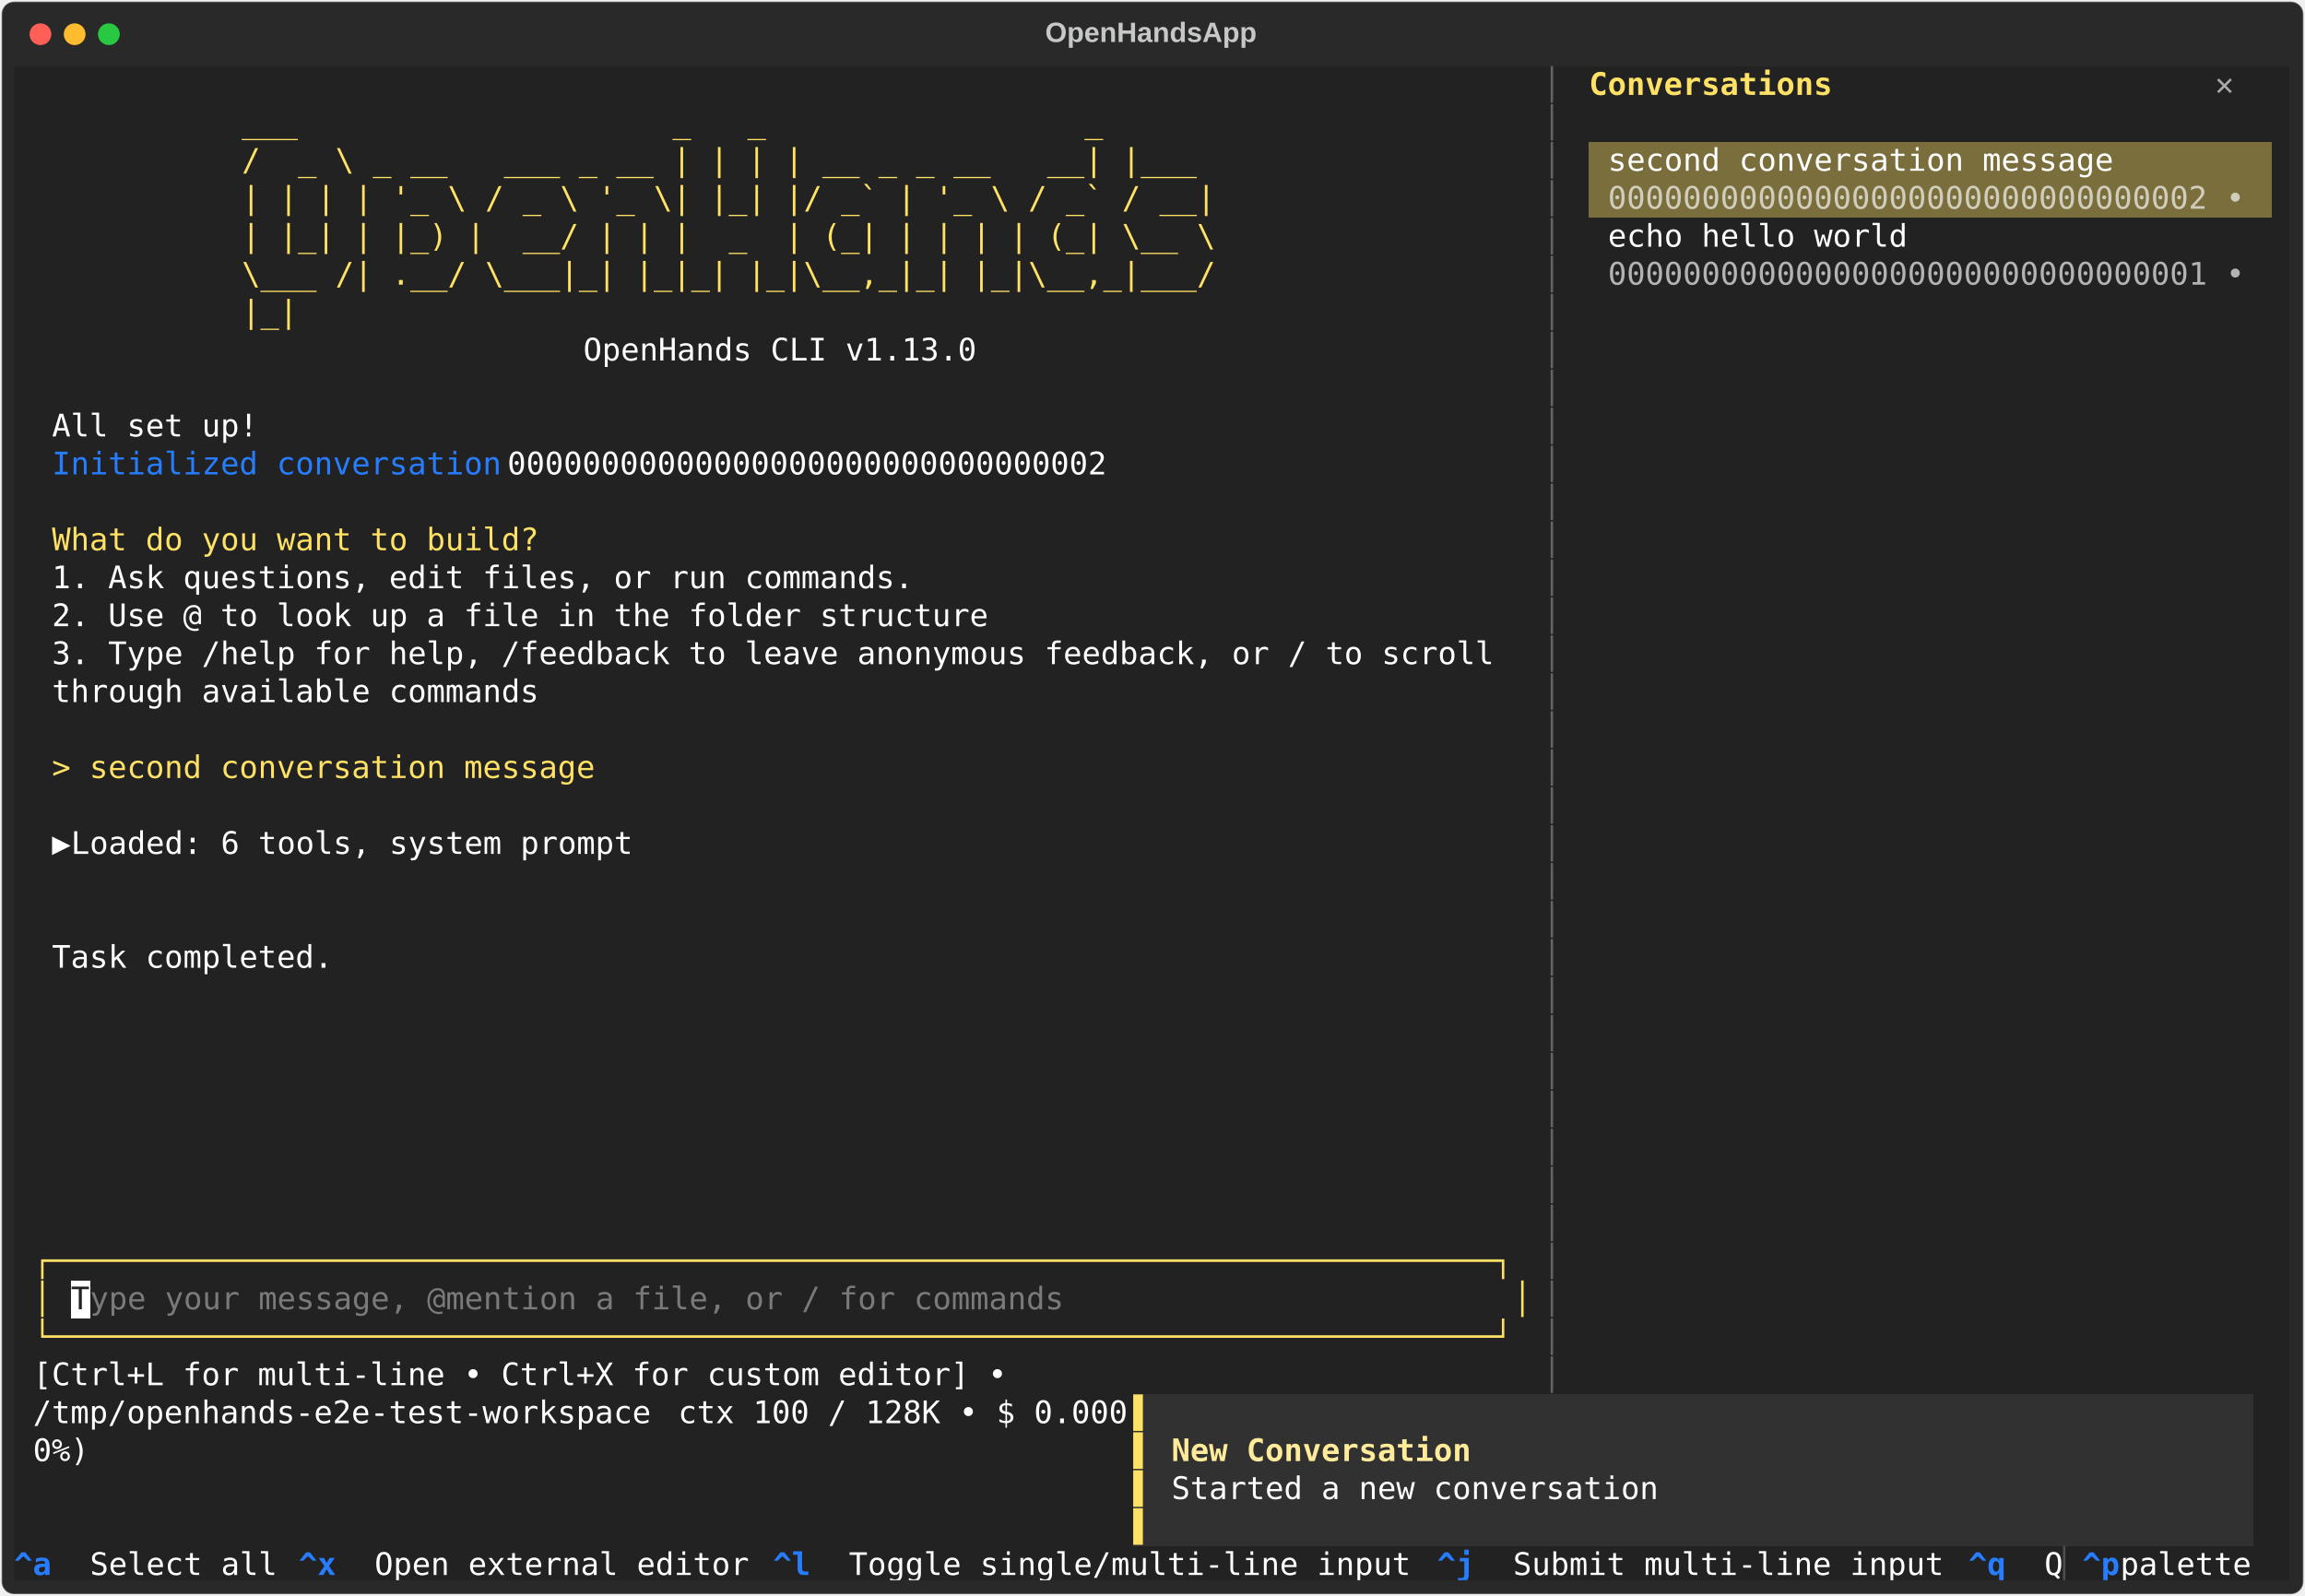
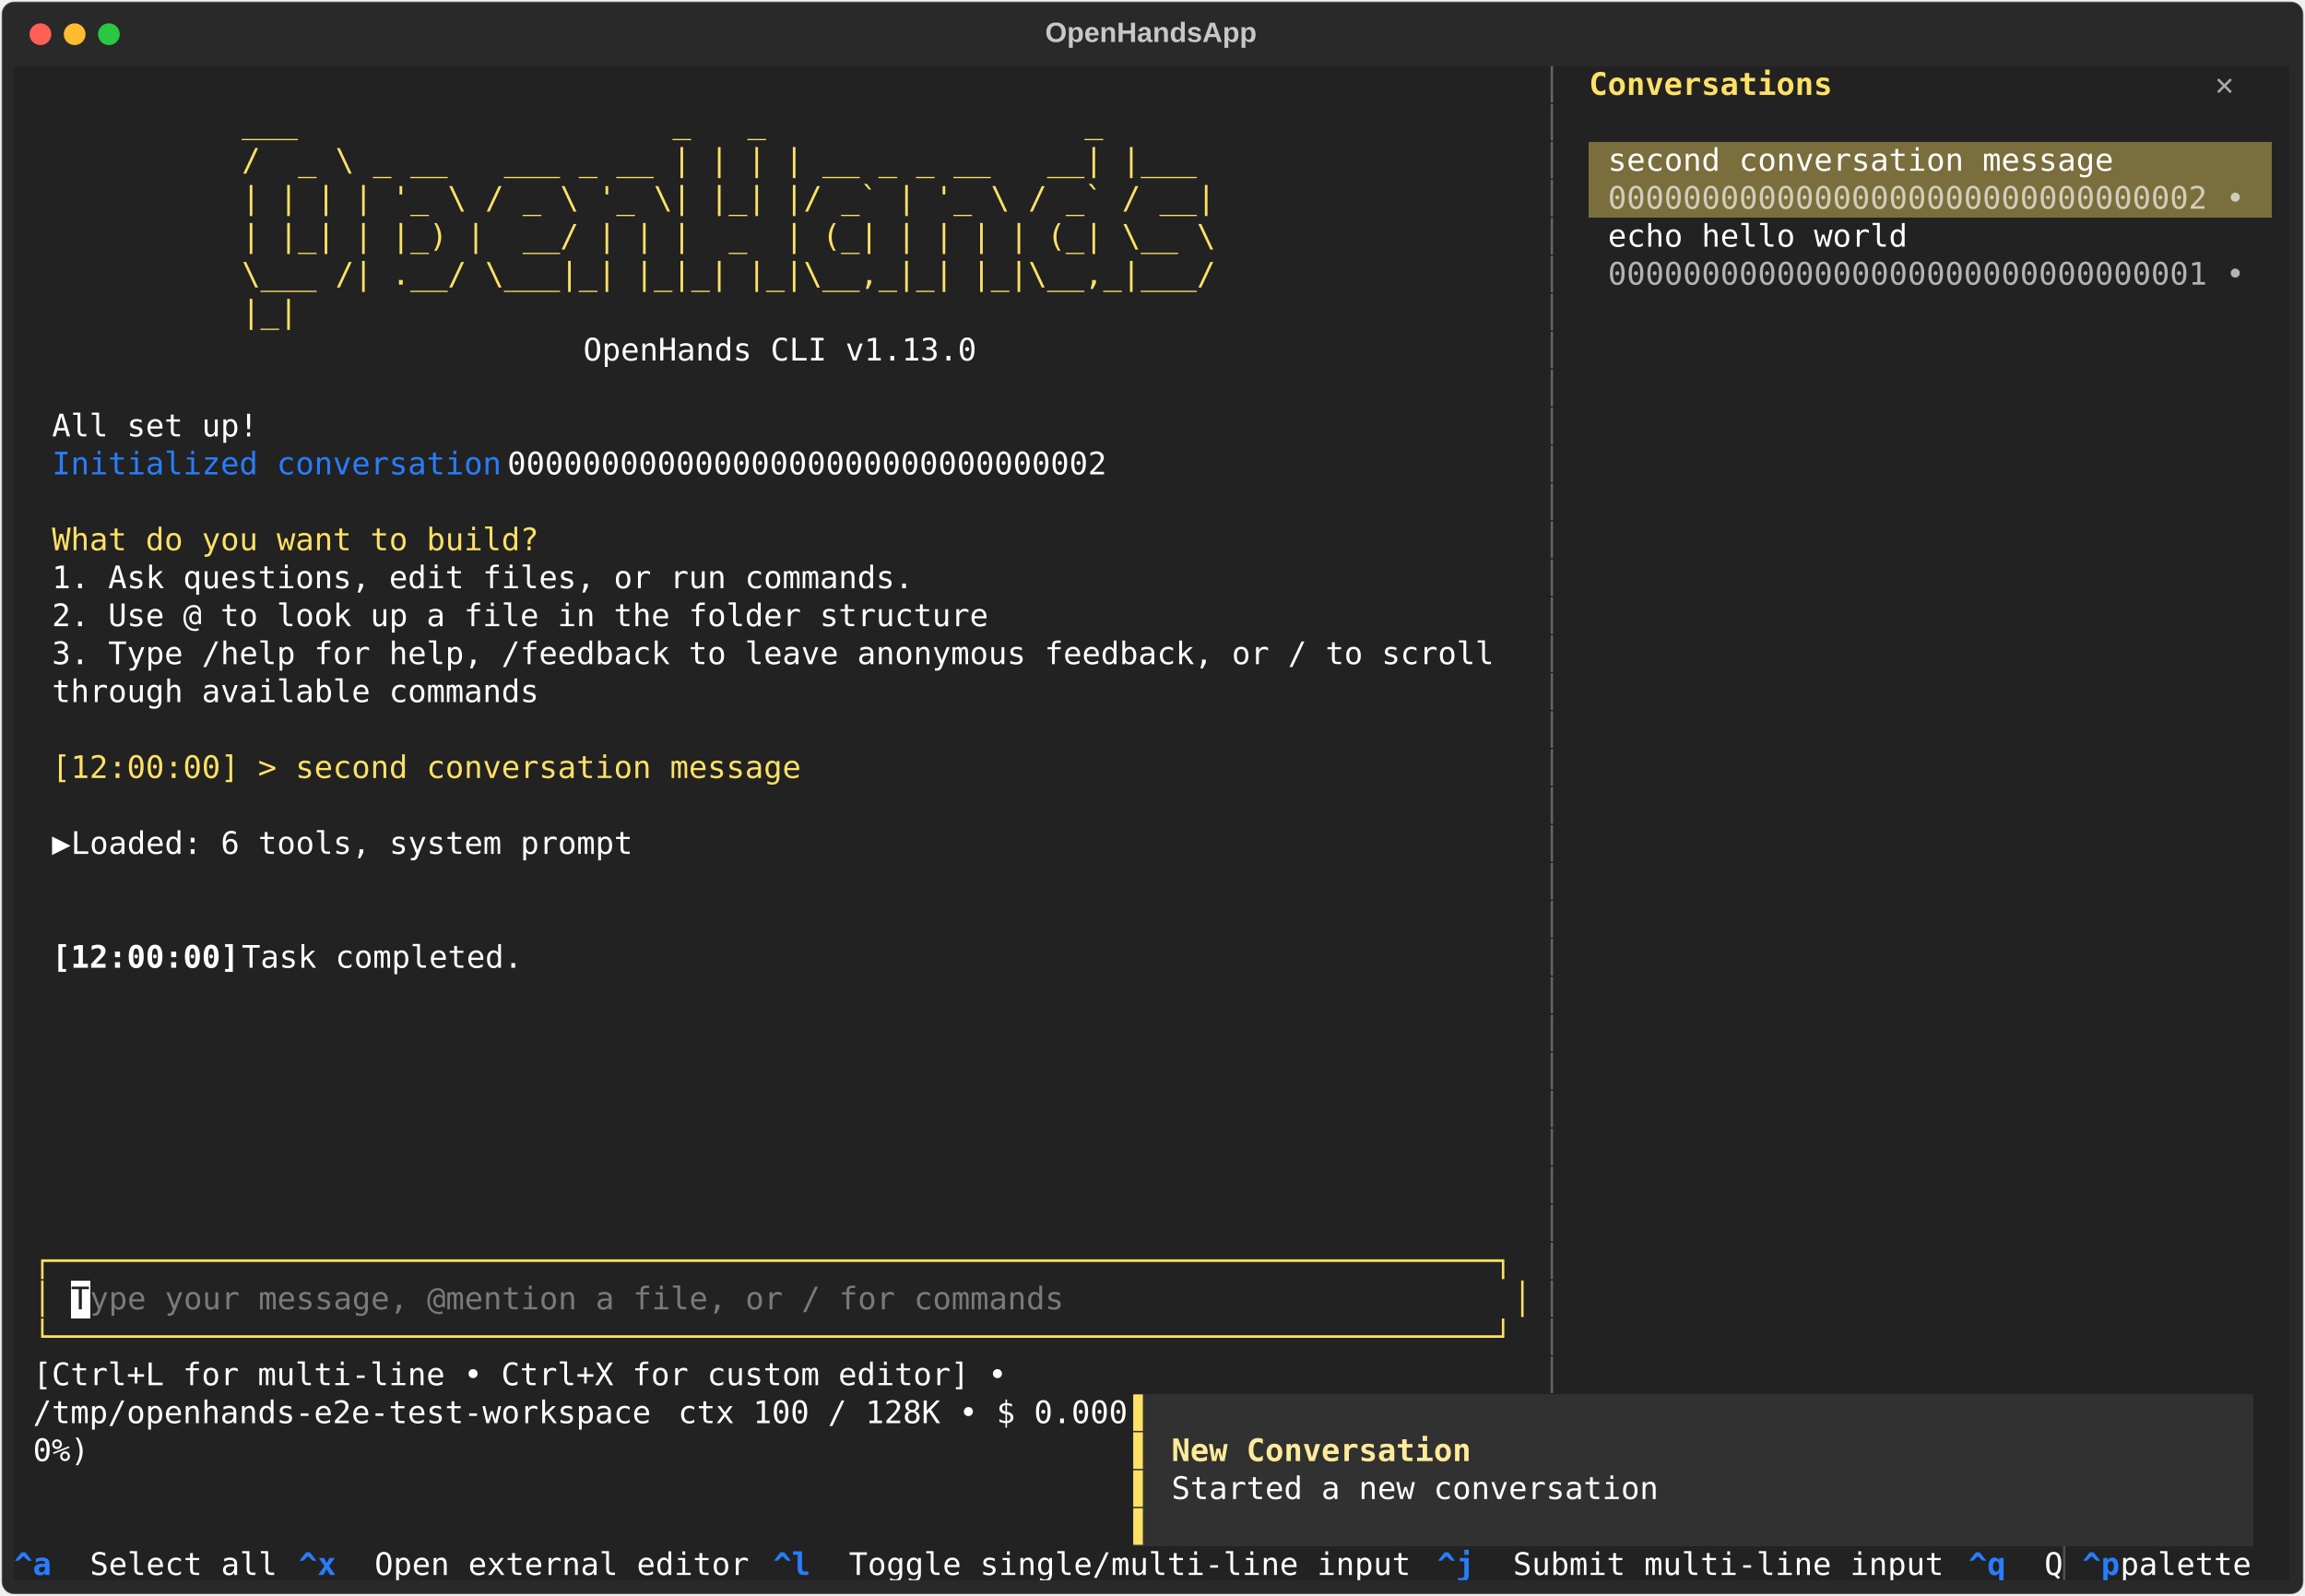
<svg xmlns="http://www.w3.org/2000/svg" class="rich-terminal" viewBox="0 0 1482 1026.0">
  <style>

    @font-face {
        font-family: "Fira Code";
        src: local("FiraCode-Regular"),
                url("https://cdnjs.cloudflare.com/ajax/libs/firacode/6.2.0/woff2/FiraCode-Regular.woff2") format("woff2"),
                url("https://cdnjs.cloudflare.com/ajax/libs/firacode/6.2.0/woff/FiraCode-Regular.woff") format("woff");
        font-style: normal;
        font-weight: 400;
    }
    @font-face {
        font-family: "Fira Code";
        src: local("FiraCode-Bold"),
                url("https://cdnjs.cloudflare.com/ajax/libs/firacode/6.2.0/woff2/FiraCode-Bold.woff2") format("woff2"),
                url("https://cdnjs.cloudflare.com/ajax/libs/firacode/6.2.0/woff/FiraCode-Bold.woff") format("woff");
        font-style: bold;
        font-weight: 700;
    }

    .terminal-matrix {
        font-family: Fira Code, monospace;
        font-size: 20px;
        line-height: 24.4px;
        font-variant-east-asian: full-width;
    }

    .terminal-title {
        font-size: 18px;
        font-weight: bold;
        font-family: arial;
    }

    .terminal-r1 { fill: #c5c8c6 }
.terminal-r2 { fill: #646464 }
.terminal-r3 { fill: #fee165;font-weight: bold }
.terminal-r4 { fill: #aaaaaa;font-weight: bold }
.terminal-r5 { fill: #ffe165 }
.terminal-r6 { fill: #ffffff }
.terminal-r7 { fill: #d1cdbc }
.terminal-r8 { fill: #b3b3b3 }
.terminal-r9 { fill: #277dff }
.terminal-r10 { fill: #fee165 }
- .terminal-r11 { fill: #222222 }
- .terminal-r12 { fill: #7a7a7a }
- .terminal-r13 { fill: #ffeb99;font-weight: bold }
- .terminal-r14 { fill: #277dff;font-weight: bold }
- .terminal-r15 { fill: #4e4e4e }
+ .terminal-r11 { fill: #ffffff;font-weight: bold }
+ .terminal-r12 { fill: #222222 }
+ .terminal-r13 { fill: #7a7a7a }
+ .terminal-r14 { fill: #ffeb99;font-weight: bold }
+ .terminal-r15 { fill: #277dff;font-weight: bold }
+ .terminal-r16 { fill: #4e4e4e }
    </style>
  <defs>
    <clipPath id="terminal-clip-terminal">
      <rect x="0" y="0" width="1463.0" height="975.0" />
    </clipPath>
    <clipPath id="terminal-line-0">
      <rect x="0" y="1.5" width="1464" height="24.65" />
    </clipPath>
    <clipPath id="terminal-line-1">
      <rect x="0" y="25.9" width="1464" height="24.65" />
    </clipPath>
    <clipPath id="terminal-line-2">
      <rect x="0" y="50.3" width="1464" height="24.65" />
    </clipPath>
    <clipPath id="terminal-line-3">
      <rect x="0" y="74.7" width="1464" height="24.65" />
    </clipPath>
    <clipPath id="terminal-line-4">
      <rect x="0" y="99.1" width="1464" height="24.65" />
    </clipPath>
    <clipPath id="terminal-line-5">
      <rect x="0" y="123.5" width="1464" height="24.65" />
    </clipPath>
    <clipPath id="terminal-line-6">
      <rect x="0" y="147.9" width="1464" height="24.65" />
    </clipPath>
    <clipPath id="terminal-line-7">
      <rect x="0" y="172.3" width="1464" height="24.65" />
    </clipPath>
    <clipPath id="terminal-line-8">
      <rect x="0" y="196.7" width="1464" height="24.65" />
    </clipPath>
    <clipPath id="terminal-line-9">
      <rect x="0" y="221.1" width="1464" height="24.65" />
    </clipPath>
    <clipPath id="terminal-line-10">
      <rect x="0" y="245.5" width="1464" height="24.65" />
    </clipPath>
    <clipPath id="terminal-line-11">
      <rect x="0" y="269.9" width="1464" height="24.65" />
    </clipPath>
    <clipPath id="terminal-line-12">
      <rect x="0" y="294.3" width="1464" height="24.65" />
    </clipPath>
    <clipPath id="terminal-line-13">
      <rect x="0" y="318.7" width="1464" height="24.65" />
    </clipPath>
    <clipPath id="terminal-line-14">
      <rect x="0" y="343.1" width="1464" height="24.65" />
    </clipPath>
    <clipPath id="terminal-line-15">
      <rect x="0" y="367.5" width="1464" height="24.65" />
    </clipPath>
    <clipPath id="terminal-line-16">
      <rect x="0" y="391.9" width="1464" height="24.65" />
    </clipPath>
    <clipPath id="terminal-line-17">
      <rect x="0" y="416.3" width="1464" height="24.65" />
    </clipPath>
    <clipPath id="terminal-line-18">
      <rect x="0" y="440.7" width="1464" height="24.65" />
    </clipPath>
    <clipPath id="terminal-line-19">
      <rect x="0" y="465.1" width="1464" height="24.65" />
    </clipPath>
    <clipPath id="terminal-line-20">
      <rect x="0" y="489.5" width="1464" height="24.65" />
    </clipPath>
    <clipPath id="terminal-line-21">
      <rect x="0" y="513.9" width="1464" height="24.65" />
    </clipPath>
    <clipPath id="terminal-line-22">
      <rect x="0" y="538.3" width="1464" height="24.65" />
    </clipPath>
    <clipPath id="terminal-line-23">
      <rect x="0" y="562.7" width="1464" height="24.65" />
    </clipPath>
    <clipPath id="terminal-line-24">
      <rect x="0" y="587.1" width="1464" height="24.65" />
    </clipPath>
    <clipPath id="terminal-line-25">
      <rect x="0" y="611.5" width="1464" height="24.65" />
    </clipPath>
    <clipPath id="terminal-line-26">
      <rect x="0" y="635.9" width="1464" height="24.65" />
    </clipPath>
    <clipPath id="terminal-line-27">
      <rect x="0" y="660.3" width="1464" height="24.65" />
    </clipPath>
    <clipPath id="terminal-line-28">
      <rect x="0" y="684.7" width="1464" height="24.65" />
    </clipPath>
    <clipPath id="terminal-line-29">
      <rect x="0" y="709.1" width="1464" height="24.65" />
    </clipPath>
    <clipPath id="terminal-line-30">
      <rect x="0" y="733.5" width="1464" height="24.65" />
    </clipPath>
    <clipPath id="terminal-line-31">
      <rect x="0" y="757.9" width="1464" height="24.65" />
    </clipPath>
    <clipPath id="terminal-line-32">
      <rect x="0" y="782.3" width="1464" height="24.65" />
    </clipPath>
    <clipPath id="terminal-line-33">
      <rect x="0" y="806.7" width="1464" height="24.65" />
    </clipPath>
    <clipPath id="terminal-line-34">
      <rect x="0" y="831.1" width="1464" height="24.65" />
    </clipPath>
    <clipPath id="terminal-line-35">
      <rect x="0" y="855.5" width="1464" height="24.65" />
    </clipPath>
    <clipPath id="terminal-line-36">
      <rect x="0" y="879.9" width="1464" height="24.65" />
    </clipPath>
    <clipPath id="terminal-line-37">
      <rect x="0" y="904.3" width="1464" height="24.65" />
    </clipPath>
    <clipPath id="terminal-line-38">
      <rect x="0" y="928.7" width="1464" height="24.65" />
    </clipPath>
  </defs>
  <rect fill="#292929" stroke="rgba(255,255,255,0.35)" stroke-width="1" x="1" y="1" width="1480" height="1024" rx="8" />
  <text class="terminal-title" fill="#c5c8c6" text-anchor="middle" x="740" y="27">OpenHandsApp</text>
  <g transform="translate(26,22)">
    <circle cx="0" cy="0" r="7" fill="#ff5f57" />
    <circle cx="22" cy="0" r="7" fill="#febc2e" />
    <circle cx="44" cy="0" r="7" fill="#28c840" />
  </g>
  <g transform="translate(9, 41)" clip-path="url(#terminal-clip-terminal)">
    <rect fill="#222222" x="0" y="1.5" width="988.2" height="24.65" shape-rendering="crispEdges" />
    <rect fill="#222222" x="988.2" y="1.5" width="12.2" height="24.65" shape-rendering="crispEdges" />
    <rect fill="#222222" x="1000.4" y="1.5" width="12.2" height="24.65" shape-rendering="crispEdges" />
    <rect fill="#222222" x="1012.6" y="1.5" width="158.6" height="24.65" shape-rendering="crispEdges" />
    <rect fill="#222222" x="1171.2" y="1.5" width="244" height="24.65" shape-rendering="crispEdges" />
    <rect fill="#222222" x="1415.2" y="1.5" width="36.6" height="24.65" shape-rendering="crispEdges" />
    <rect fill="#222222" x="1451.8" y="1.5" width="12.2" height="24.65" shape-rendering="crispEdges" />
    <rect fill="#222222" x="0" y="25.9" width="146.4" height="24.65" shape-rendering="crispEdges" />
    <rect fill="#222222" x="146.4" y="25.9" width="695.4" height="24.65" shape-rendering="crispEdges" />
    <rect fill="#222222" x="841.8" y="25.9" width="146.4" height="24.65" shape-rendering="crispEdges" />
    <rect fill="#222222" x="988.2" y="25.9" width="12.2" height="24.65" shape-rendering="crispEdges" />
    <rect fill="#222222" x="1000.4" y="25.9" width="463.6" height="24.65" shape-rendering="crispEdges" />
    <rect fill="#222222" x="0" y="50.3" width="146.4" height="24.65" shape-rendering="crispEdges" />
    <rect fill="#222222" x="146.4" y="50.3" width="695.4" height="24.65" shape-rendering="crispEdges" />
    <rect fill="#222222" x="841.8" y="50.3" width="146.4" height="24.65" shape-rendering="crispEdges" />
    <rect fill="#222222" x="988.2" y="50.3" width="12.2" height="24.65" shape-rendering="crispEdges" />
    <rect fill="#222222" x="1000.4" y="50.3" width="12.2" height="24.65" shape-rendering="crispEdges" />
    <rect fill="#7a6e3c" x="1012.6" y="50.3" width="12.2" height="24.65" shape-rendering="crispEdges" />
    <rect fill="#7a6e3c" x="1024.8" y="50.3" width="329.4" height="24.65" shape-rendering="crispEdges" />
    <rect fill="#7a6e3c" x="1354.2" y="50.3" width="97.6" height="24.65" shape-rendering="crispEdges" />
    <rect fill="#222222" x="1451.8" y="50.3" width="12.2" height="24.65" shape-rendering="crispEdges" />
    <rect fill="#222222" x="0" y="74.7" width="146.4" height="24.65" shape-rendering="crispEdges" />
    <rect fill="#222222" x="146.4" y="74.7" width="695.4" height="24.65" shape-rendering="crispEdges" />
    <rect fill="#222222" x="841.8" y="74.7" width="146.4" height="24.65" shape-rendering="crispEdges" />
    <rect fill="#222222" x="988.2" y="74.7" width="12.2" height="24.65" shape-rendering="crispEdges" />
    <rect fill="#222222" x="1000.4" y="74.7" width="12.2" height="24.65" shape-rendering="crispEdges" />
    <rect fill="#7a6e3c" x="1012.6" y="74.7" width="12.2" height="24.65" shape-rendering="crispEdges" />
    <rect fill="#7a6e3c" x="1024.8" y="74.7" width="414.8" height="24.65" shape-rendering="crispEdges" />
    <rect fill="#7a6e3c" x="1439.6" y="74.7" width="12.2" height="24.65" shape-rendering="crispEdges" />
    <rect fill="#222222" x="1451.8" y="74.7" width="12.2" height="24.65" shape-rendering="crispEdges" />
    <rect fill="#222222" x="0" y="99.1" width="146.4" height="24.65" shape-rendering="crispEdges" />
    <rect fill="#222222" x="146.4" y="99.1" width="695.4" height="24.65" shape-rendering="crispEdges" />
    <rect fill="#222222" x="841.8" y="99.1" width="146.4" height="24.65" shape-rendering="crispEdges" />
    <rect fill="#222222" x="988.2" y="99.1" width="12.2" height="24.65" shape-rendering="crispEdges" />
    <rect fill="#222222" x="1000.4" y="99.1" width="24.4" height="24.65" shape-rendering="crispEdges" />
    <rect fill="#222222" x="1024.8" y="99.1" width="195.2" height="24.65" shape-rendering="crispEdges" />
    <rect fill="#222222" x="1220" y="99.1" width="244" height="24.65" shape-rendering="crispEdges" />
    <rect fill="#222222" x="0" y="123.5" width="146.4" height="24.65" shape-rendering="crispEdges" />
    <rect fill="#222222" x="146.4" y="123.5" width="695.4" height="24.65" shape-rendering="crispEdges" />
    <rect fill="#222222" x="841.8" y="123.5" width="146.4" height="24.65" shape-rendering="crispEdges" />
    <rect fill="#222222" x="988.2" y="123.5" width="12.2" height="24.65" shape-rendering="crispEdges" />
    <rect fill="#222222" x="1000.4" y="123.5" width="24.4" height="24.65" shape-rendering="crispEdges" />
    <rect fill="#222222" x="1024.8" y="123.5" width="414.8" height="24.65" shape-rendering="crispEdges" />
    <rect fill="#222222" x="1439.6" y="123.5" width="24.4" height="24.65" shape-rendering="crispEdges" />
    <rect fill="#222222" x="0" y="147.9" width="146.4" height="24.65" shape-rendering="crispEdges" />
    <rect fill="#222222" x="146.4" y="147.9" width="695.4" height="24.65" shape-rendering="crispEdges" />
    <rect fill="#222222" x="841.8" y="147.9" width="146.4" height="24.65" shape-rendering="crispEdges" />
    <rect fill="#222222" x="988.2" y="147.9" width="12.2" height="24.65" shape-rendering="crispEdges" />
    <rect fill="#222222" x="1000.4" y="147.9" width="463.6" height="24.65" shape-rendering="crispEdges" />
    <rect fill="#222222" x="0" y="172.3" width="366" height="24.65" shape-rendering="crispEdges" />
    <rect fill="#222222" x="366" y="172.3" width="256.2" height="24.65" shape-rendering="crispEdges" />
    <rect fill="#222222" x="622.2" y="172.3" width="366" height="24.65" shape-rendering="crispEdges" />
    <rect fill="#222222" x="988.2" y="172.3" width="12.2" height="24.65" shape-rendering="crispEdges" />
    <rect fill="#222222" x="1000.4" y="172.3" width="463.6" height="24.65" shape-rendering="crispEdges" />
    <rect fill="#222222" x="0" y="196.7" width="988.2" height="24.65" shape-rendering="crispEdges" />
    <rect fill="#222222" x="988.2" y="196.7" width="12.2" height="24.65" shape-rendering="crispEdges" />
    <rect fill="#222222" x="1000.4" y="196.7" width="463.6" height="24.65" shape-rendering="crispEdges" />
    <rect fill="#222222" x="0" y="221.1" width="24.4" height="24.65" shape-rendering="crispEdges" />
    <rect fill="#222222" x="24.4" y="221.1" width="134.2" height="24.65" shape-rendering="crispEdges" />
    <rect fill="#222222" x="158.6" y="221.1" width="829.6" height="24.65" shape-rendering="crispEdges" />
    <rect fill="#222222" x="988.2" y="221.1" width="12.2" height="24.65" shape-rendering="crispEdges" />
    <rect fill="#222222" x="1000.4" y="221.1" width="463.6" height="24.65" shape-rendering="crispEdges" />
    <rect fill="#222222" x="0" y="245.5" width="24.4" height="24.65" shape-rendering="crispEdges" />
    <rect fill="#222222" x="24.4" y="245.5" width="292.8" height="24.65" shape-rendering="crispEdges" />
    <rect fill="#222222" x="317.2" y="245.5" width="402.6" height="24.65" shape-rendering="crispEdges" />
    <rect fill="#222222" x="719.8" y="245.5" width="268.4" height="24.65" shape-rendering="crispEdges" />
    <rect fill="#222222" x="988.2" y="245.5" width="12.2" height="24.65" shape-rendering="crispEdges" />
    <rect fill="#222222" x="1000.4" y="245.5" width="463.6" height="24.65" shape-rendering="crispEdges" />
    <rect fill="#222222" x="0" y="269.9" width="988.2" height="24.65" shape-rendering="crispEdges" />
    <rect fill="#222222" x="988.2" y="269.9" width="12.2" height="24.65" shape-rendering="crispEdges" />
    <rect fill="#222222" x="1000.4" y="269.9" width="463.6" height="24.65" shape-rendering="crispEdges" />
    <rect fill="#222222" x="0" y="294.3" width="24.4" height="24.65" shape-rendering="crispEdges" />
    <rect fill="#222222" x="24.4" y="294.3" width="317.2" height="24.65" shape-rendering="crispEdges" />
    <rect fill="#222222" x="341.6" y="294.3" width="646.6" height="24.65" shape-rendering="crispEdges" />
    <rect fill="#222222" x="988.2" y="294.3" width="12.2" height="24.65" shape-rendering="crispEdges" />
    <rect fill="#222222" x="1000.4" y="294.3" width="463.6" height="24.65" shape-rendering="crispEdges" />
    <rect fill="#222222" x="0" y="318.7" width="24.4" height="24.65" shape-rendering="crispEdges" />
    <rect fill="#222222" x="24.4" y="318.7" width="561.2" height="24.65" shape-rendering="crispEdges" />
    <rect fill="#222222" x="585.6" y="318.7" width="402.6" height="24.65" shape-rendering="crispEdges" />
    <rect fill="#222222" x="988.2" y="318.7" width="12.2" height="24.65" shape-rendering="crispEdges" />
    <rect fill="#222222" x="1000.4" y="318.7" width="463.6" height="24.65" shape-rendering="crispEdges" />
    <rect fill="#222222" x="0" y="343.1" width="24.4" height="24.65" shape-rendering="crispEdges" />
    <rect fill="#222222" x="24.4" y="343.1" width="610" height="24.65" shape-rendering="crispEdges" />
    <rect fill="#222222" x="634.4" y="343.1" width="353.8" height="24.65" shape-rendering="crispEdges" />
    <rect fill="#222222" x="988.2" y="343.1" width="12.2" height="24.65" shape-rendering="crispEdges" />
    <rect fill="#222222" x="1000.4" y="343.1" width="463.6" height="24.65" shape-rendering="crispEdges" />
    <rect fill="#222222" x="0" y="367.5" width="24.4" height="24.65" shape-rendering="crispEdges" />
    <rect fill="#222222" x="24.4" y="367.5" width="939.4" height="24.65" shape-rendering="crispEdges" />
    <rect fill="#222222" x="963.8" y="367.5" width="24.4" height="24.65" shape-rendering="crispEdges" />
    <rect fill="#222222" x="988.2" y="367.5" width="12.2" height="24.65" shape-rendering="crispEdges" />
    <rect fill="#222222" x="1000.4" y="367.5" width="463.6" height="24.65" shape-rendering="crispEdges" />
    <rect fill="#222222" x="0" y="391.9" width="24.4" height="24.65" shape-rendering="crispEdges" />
    <rect fill="#222222" x="24.4" y="391.9" width="317.2" height="24.65" shape-rendering="crispEdges" />
    <rect fill="#222222" x="341.6" y="391.9" width="646.6" height="24.65" shape-rendering="crispEdges" />
    <rect fill="#222222" x="988.2" y="391.9" width="12.2" height="24.65" shape-rendering="crispEdges" />
    <rect fill="#222222" x="1000.4" y="391.9" width="463.6" height="24.65" shape-rendering="crispEdges" />
    <rect fill="#222222" x="0" y="416.3" width="988.2" height="24.65" shape-rendering="crispEdges" />
    <rect fill="#222222" x="988.2" y="416.3" width="12.2" height="24.65" shape-rendering="crispEdges" />
    <rect fill="#222222" x="1000.4" y="416.3" width="463.6" height="24.65" shape-rendering="crispEdges" />
    <rect fill="#222222" x="0" y="440.7" width="24.4" height="24.65" shape-rendering="crispEdges" />
-     <rect fill="#222222" x="24.4" y="440.7" width="353.8" height="24.65" shape-rendering="crispEdges" />
-     <rect fill="#222222" x="378.2" y="440.7" width="610" height="24.65" shape-rendering="crispEdges" />
+     <rect fill="#222222" x="24.4" y="440.7" width="488" height="24.65" shape-rendering="crispEdges" />
+     <rect fill="#222222" x="512.4" y="440.7" width="475.8" height="24.65" shape-rendering="crispEdges" />
    <rect fill="#222222" x="988.2" y="440.7" width="12.2" height="24.65" shape-rendering="crispEdges" />
    <rect fill="#222222" x="1000.4" y="440.7" width="463.6" height="24.65" shape-rendering="crispEdges" />
    <rect fill="#222222" x="0" y="465.1" width="988.2" height="24.65" shape-rendering="crispEdges" />
    <rect fill="#222222" x="988.2" y="465.1" width="12.2" height="24.65" shape-rendering="crispEdges" />
    <rect fill="#222222" x="1000.4" y="465.1" width="463.6" height="24.65" shape-rendering="crispEdges" />
    <rect fill="#222222" x="0" y="489.5" width="24.4" height="24.65" shape-rendering="crispEdges" />
    <rect fill="#222222" x="24.4" y="489.5" width="12.2" height="24.65" shape-rendering="crispEdges" />
    <rect fill="#222222" x="36.6" y="489.5" width="378.2" height="24.65" shape-rendering="crispEdges" />
    <rect fill="#222222" x="414.8" y="489.5" width="573.4" height="24.65" shape-rendering="crispEdges" />
    <rect fill="#222222" x="988.2" y="489.5" width="12.2" height="24.65" shape-rendering="crispEdges" />
    <rect fill="#222222" x="1000.4" y="489.5" width="463.6" height="24.65" shape-rendering="crispEdges" />
    <rect fill="#222222" x="0" y="513.9" width="988.2" height="24.65" shape-rendering="crispEdges" />
    <rect fill="#222222" x="988.2" y="513.9" width="12.2" height="24.65" shape-rendering="crispEdges" />
    <rect fill="#222222" x="1000.4" y="513.9" width="463.6" height="24.65" shape-rendering="crispEdges" />
    <rect fill="#222222" x="0" y="538.3" width="988.2" height="24.65" shape-rendering="crispEdges" />
    <rect fill="#222222" x="988.2" y="538.3" width="12.2" height="24.65" shape-rendering="crispEdges" />
    <rect fill="#222222" x="1000.4" y="538.3" width="463.6" height="24.65" shape-rendering="crispEdges" />
    <rect fill="#222222" x="0" y="562.7" width="24.4" height="24.65" shape-rendering="crispEdges" />
-     <rect fill="#222222" x="24.4" y="562.7" width="183" height="24.65" shape-rendering="crispEdges" />
-     <rect fill="#222222" x="207.4" y="562.7" width="780.8" height="24.65" shape-rendering="crispEdges" />
+     <rect fill="#222222" x="24.4" y="562.7" width="122" height="24.65" shape-rendering="crispEdges" />
+     <rect fill="#222222" x="146.4" y="562.7" width="195.2" height="24.65" shape-rendering="crispEdges" />
+     <rect fill="#222222" x="341.6" y="562.7" width="646.6" height="24.65" shape-rendering="crispEdges" />
    <rect fill="#222222" x="988.2" y="562.7" width="12.2" height="24.65" shape-rendering="crispEdges" />
    <rect fill="#222222" x="1000.4" y="562.7" width="463.6" height="24.65" shape-rendering="crispEdges" />
    <rect fill="#222222" x="0" y="587.1" width="988.2" height="24.65" shape-rendering="crispEdges" />
    <rect fill="#222222" x="988.2" y="587.1" width="12.2" height="24.65" shape-rendering="crispEdges" />
    <rect fill="#222222" x="1000.4" y="587.1" width="463.6" height="24.65" shape-rendering="crispEdges" />
    <rect fill="#222222" x="0" y="611.5" width="988.2" height="24.65" shape-rendering="crispEdges" />
    <rect fill="#222222" x="988.2" y="611.5" width="12.2" height="24.65" shape-rendering="crispEdges" />
    <rect fill="#222222" x="1000.4" y="611.5" width="463.6" height="24.65" shape-rendering="crispEdges" />
    <rect fill="#222222" x="0" y="635.9" width="988.2" height="24.65" shape-rendering="crispEdges" />
    <rect fill="#222222" x="988.2" y="635.9" width="12.2" height="24.65" shape-rendering="crispEdges" />
    <rect fill="#222222" x="1000.4" y="635.9" width="463.6" height="24.65" shape-rendering="crispEdges" />
    <rect fill="#222222" x="0" y="660.3" width="988.2" height="24.65" shape-rendering="crispEdges" />
    <rect fill="#222222" x="988.2" y="660.3" width="12.2" height="24.65" shape-rendering="crispEdges" />
    <rect fill="#222222" x="1000.4" y="660.3" width="463.6" height="24.65" shape-rendering="crispEdges" />
    <rect fill="#222222" x="0" y="684.7" width="988.2" height="24.65" shape-rendering="crispEdges" />
    <rect fill="#222222" x="988.2" y="684.7" width="12.2" height="24.65" shape-rendering="crispEdges" />
    <rect fill="#222222" x="1000.4" y="684.7" width="463.6" height="24.65" shape-rendering="crispEdges" />
    <rect fill="#222222" x="0" y="709.1" width="988.2" height="24.65" shape-rendering="crispEdges" />
    <rect fill="#222222" x="988.2" y="709.1" width="12.2" height="24.65" shape-rendering="crispEdges" />
    <rect fill="#222222" x="1000.4" y="709.1" width="463.6" height="24.65" shape-rendering="crispEdges" />
    <rect fill="#222222" x="0" y="733.5" width="12.2" height="24.65" shape-rendering="crispEdges" />
    <rect fill="#222222" x="12.2" y="733.5" width="12.2" height="24.65" shape-rendering="crispEdges" />
    <rect fill="#222222" x="24.4" y="733.5" width="963.8" height="24.65" shape-rendering="crispEdges" />
    <rect fill="#222222" x="988.2" y="733.5" width="12.2" height="24.65" shape-rendering="crispEdges" />
    <rect fill="#222222" x="1000.4" y="733.5" width="463.6" height="24.65" shape-rendering="crispEdges" />
    <rect fill="#222222" x="0" y="757.9" width="12.2" height="24.65" shape-rendering="crispEdges" />
    <rect fill="#222222" x="12.2" y="757.9" width="963.8" height="24.65" shape-rendering="crispEdges" />
    <rect fill="#222222" x="976" y="757.9" width="12.2" height="24.65" shape-rendering="crispEdges" />
    <rect fill="#222222" x="988.2" y="757.9" width="12.2" height="24.65" shape-rendering="crispEdges" />
    <rect fill="#222222" x="1000.4" y="757.9" width="463.6" height="24.65" shape-rendering="crispEdges" />
    <rect fill="#222222" x="0" y="782.3" width="12.2" height="24.65" shape-rendering="crispEdges" />
    <rect fill="#222222" x="12.2" y="782.3" width="12.2" height="24.65" shape-rendering="crispEdges" />
    <rect fill="#222222" x="24.4" y="782.3" width="12.2" height="24.65" shape-rendering="crispEdges" />
    <rect fill="#ffffff" x="36.6" y="782.3" width="12.2" height="24.65" shape-rendering="crispEdges" />
    <rect fill="#222222" x="48.8" y="782.3" width="634.4" height="24.65" shape-rendering="crispEdges" />
    <rect fill="#222222" x="683.2" y="782.3" width="280.6" height="24.65" shape-rendering="crispEdges" />
    <rect fill="#222222" x="963.8" y="782.3" width="12.2" height="24.65" shape-rendering="crispEdges" />
    <rect fill="#222222" x="976" y="782.3" width="12.2" height="24.65" shape-rendering="crispEdges" />
    <rect fill="#222222" x="988.2" y="782.3" width="12.2" height="24.65" shape-rendering="crispEdges" />
    <rect fill="#222222" x="1000.4" y="782.3" width="463.6" height="24.65" shape-rendering="crispEdges" />
    <rect fill="#222222" x="0" y="806.7" width="12.2" height="24.65" shape-rendering="crispEdges" />
    <rect fill="#222222" x="12.2" y="806.7" width="963.8" height="24.65" shape-rendering="crispEdges" />
    <rect fill="#222222" x="976" y="806.7" width="12.2" height="24.65" shape-rendering="crispEdges" />
    <rect fill="#222222" x="988.2" y="806.7" width="12.2" height="24.65" shape-rendering="crispEdges" />
    <rect fill="#222222" x="1000.4" y="806.7" width="463.6" height="24.65" shape-rendering="crispEdges" />
    <rect fill="#222222" x="0" y="831.1" width="12.2" height="24.65" shape-rendering="crispEdges" />
    <rect fill="#222222" x="12.2" y="831.1" width="634.4" height="24.65" shape-rendering="crispEdges" />
    <rect fill="#222222" x="646.6" y="831.1" width="341.6" height="24.65" shape-rendering="crispEdges" />
    <rect fill="#222222" x="988.2" y="831.1" width="12.2" height="24.65" shape-rendering="crispEdges" />
    <rect fill="#222222" x="1000.4" y="831.1" width="463.6" height="24.65" shape-rendering="crispEdges" />
    <rect fill="#222222" x="0" y="855.5" width="12.2" height="24.65" shape-rendering="crispEdges" />
    <rect fill="#222222" x="12.2" y="855.5" width="414.8" height="24.65" shape-rendering="crispEdges" />
    <rect fill="#222222" x="427" y="855.5" width="292.8" height="24.65" shape-rendering="crispEdges" />
    <rect fill="#313131" x="719.8" y="855.5" width="12.2" height="24.65" shape-rendering="crispEdges" />
    <rect fill="#313131" x="732" y="855.5" width="707.6" height="24.65" shape-rendering="crispEdges" />
    <rect fill="#222222" x="1439.6" y="855.5" width="24.4" height="24.65" shape-rendering="crispEdges" />
    <rect fill="#222222" x="0" y="879.9" width="12.2" height="24.65" shape-rendering="crispEdges" />
    <rect fill="#222222" x="12.2" y="879.9" width="36.6" height="24.65" shape-rendering="crispEdges" />
    <rect fill="#222222" x="48.8" y="879.9" width="671" height="24.65" shape-rendering="crispEdges" />
    <rect fill="#313131" x="719.8" y="879.9" width="12.2" height="24.65" shape-rendering="crispEdges" />
    <rect fill="#313131" x="732" y="879.9" width="12.2" height="24.65" shape-rendering="crispEdges" />
    <rect fill="#313131" x="744.2" y="879.9" width="195.2" height="24.65" shape-rendering="crispEdges" />
    <rect fill="#313131" x="939.4" y="879.9" width="500.2" height="24.65" shape-rendering="crispEdges" />
    <rect fill="#222222" x="1439.6" y="879.9" width="24.4" height="24.65" shape-rendering="crispEdges" />
    <rect fill="#222222" x="0" y="904.3" width="719.8" height="24.65" shape-rendering="crispEdges" />
    <rect fill="#313131" x="719.8" y="904.3" width="12.2" height="24.65" shape-rendering="crispEdges" />
    <rect fill="#313131" x="732" y="904.3" width="12.2" height="24.65" shape-rendering="crispEdges" />
    <rect fill="#313131" x="744.2" y="904.3" width="317.2" height="24.65" shape-rendering="crispEdges" />
    <rect fill="#313131" x="1061.4" y="904.3" width="378.2" height="24.65" shape-rendering="crispEdges" />
    <rect fill="#222222" x="1439.6" y="904.3" width="24.4" height="24.65" shape-rendering="crispEdges" />
    <rect fill="#222222" x="0" y="928.7" width="719.8" height="24.65" shape-rendering="crispEdges" />
    <rect fill="#313131" x="719.8" y="928.7" width="12.2" height="24.65" shape-rendering="crispEdges" />
    <rect fill="#313131" x="732" y="928.7" width="707.6" height="24.65" shape-rendering="crispEdges" />
    <rect fill="#222222" x="1439.6" y="928.7" width="24.4" height="24.65" shape-rendering="crispEdges" />
    <rect fill="#222222" x="0" y="953.1" width="48.8" height="24.65" shape-rendering="crispEdges" />
    <rect fill="#222222" x="48.8" y="953.1" width="134.2" height="24.65" shape-rendering="crispEdges" />
    <rect fill="#222222" x="183" y="953.1" width="48.8" height="24.65" shape-rendering="crispEdges" />
    <rect fill="#222222" x="231.8" y="953.1" width="256.2" height="24.65" shape-rendering="crispEdges" />
    <rect fill="#222222" x="488" y="953.1" width="48.8" height="24.65" shape-rendering="crispEdges" />
    <rect fill="#222222" x="536.8" y="953.1" width="378.2" height="24.65" shape-rendering="crispEdges" />
    <rect fill="#222222" x="915" y="953.1" width="48.8" height="24.65" shape-rendering="crispEdges" />
    <rect fill="#222222" x="963.8" y="953.1" width="292.8" height="24.65" shape-rendering="crispEdges" />
    <rect fill="#222222" x="1256.6" y="953.1" width="48.8" height="24.65" shape-rendering="crispEdges" />
    <rect fill="#222222" x="1305.4" y="953.1" width="12.2" height="24.65" shape-rendering="crispEdges" />
    <rect fill="#222222" x="1317.6" y="953.1" width="12.2" height="24.65" shape-rendering="crispEdges" />
    <rect fill="#222222" x="1329.8" y="953.1" width="24.4" height="24.65" shape-rendering="crispEdges" />
    <rect fill="#222222" x="1354.2" y="953.1" width="97.6" height="24.65" shape-rendering="crispEdges" />
    <rect fill="#222222" x="1451.8" y="953.1" width="12.2" height="24.65" shape-rendering="crispEdges" />
    <g class="terminal-matrix">
      <text class="terminal-r2" x="988.2" y="20" textLength="12.2" clip-path="url(#terminal-line-0)">▏</text>
      <text class="terminal-r3" x="1012.6" y="20" textLength="158.6" clip-path="url(#terminal-line-0)">Conversations</text>
      <text class="terminal-r4" x="1415.2" y="20" textLength="36.6" clip-path="url(#terminal-line-0)"> ✕ </text>
      <text class="terminal-r1" x="1464" y="20" textLength="12.2" clip-path="url(#terminal-line-0)">
</text>
      <text class="terminal-r5" x="146.4" y="44.4" textLength="695.4" clip-path="url(#terminal-line-1)">     ___                    _   _                 _      </text>
      <text class="terminal-r2" x="988.2" y="44.4" textLength="12.2" clip-path="url(#terminal-line-1)">▏</text>
      <text class="terminal-r1" x="1464" y="44.4" textLength="12.2" clip-path="url(#terminal-line-1)">
</text>
      <text class="terminal-r5" x="146.4" y="68.8" textLength="695.4" clip-path="url(#terminal-line-2)">    /  _ \ _ __   ___ _ __ | | | | __ _ _ __   __| |___  </text>
      <text class="terminal-r2" x="988.2" y="68.8" textLength="12.2" clip-path="url(#terminal-line-2)">▏</text>
      <text class="terminal-r6" x="1024.8" y="68.8" textLength="329.4" clip-path="url(#terminal-line-2)">second conversation message</text>
      <text class="terminal-r1" x="1464" y="68.8" textLength="12.2" clip-path="url(#terminal-line-2)">
</text>
      <text class="terminal-r5" x="146.4" y="93.2" textLength="695.4" clip-path="url(#terminal-line-3)">    | | | | '_ \ / _ \ '_ \| |_| |/ _` | '_ \ / _` / __| </text>
      <text class="terminal-r2" x="988.2" y="93.2" textLength="12.2" clip-path="url(#terminal-line-3)">▏</text>
      <text class="terminal-r7" x="1024.8" y="93.2" textLength="414.8" clip-path="url(#terminal-line-3)">00000000000000000000000000000002 •</text>
      <text class="terminal-r1" x="1464" y="93.2" textLength="12.2" clip-path="url(#terminal-line-3)">
</text>
      <text class="terminal-r5" x="146.4" y="117.6" textLength="695.4" clip-path="url(#terminal-line-4)">    | |_| | |_) |  __/ | | |  _  | (_| | | | | (_| \__ \ </text>
      <text class="terminal-r2" x="988.2" y="117.6" textLength="12.2" clip-path="url(#terminal-line-4)">▏</text>
      <text class="terminal-r6" x="1024.8" y="117.6" textLength="195.2" clip-path="url(#terminal-line-4)">echo hello world</text>
      <text class="terminal-r1" x="1464" y="117.6" textLength="12.2" clip-path="url(#terminal-line-4)">
</text>
      <text class="terminal-r5" x="146.4" y="142" textLength="695.4" clip-path="url(#terminal-line-5)">    \___ /| .__/ \___|_| |_|_| |_|\__,_|_| |_|\__,_|___/ </text>
      <text class="terminal-r2" x="988.2" y="142" textLength="12.2" clip-path="url(#terminal-line-5)">▏</text>
      <text class="terminal-r8" x="1024.8" y="142" textLength="414.8" clip-path="url(#terminal-line-5)">00000000000000000000000000000001 •</text>
      <text class="terminal-r1" x="1464" y="142" textLength="12.2" clip-path="url(#terminal-line-5)">
</text>
      <text class="terminal-r5" x="146.4" y="166.4" textLength="695.4" clip-path="url(#terminal-line-6)">          |_|                                            </text>
      <text class="terminal-r2" x="988.2" y="166.4" textLength="12.2" clip-path="url(#terminal-line-6)">▏</text>
      <text class="terminal-r1" x="1464" y="166.4" textLength="12.2" clip-path="url(#terminal-line-6)">
</text>
      <text class="terminal-r6" x="366" y="190.8" textLength="256.2" clip-path="url(#terminal-line-7)">OpenHands CLI v1.13.0</text>
      <text class="terminal-r2" x="988.2" y="190.8" textLength="12.2" clip-path="url(#terminal-line-7)">▏</text>
      <text class="terminal-r1" x="1464" y="190.8" textLength="12.2" clip-path="url(#terminal-line-7)">
</text>
      <text class="terminal-r2" x="988.2" y="215.2" textLength="12.2" clip-path="url(#terminal-line-8)">▏</text>
      <text class="terminal-r1" x="1464" y="215.2" textLength="12.2" clip-path="url(#terminal-line-8)">
</text>
      <text class="terminal-r6" x="24.4" y="239.6" textLength="134.2" clip-path="url(#terminal-line-9)">All set up!</text>
      <text class="terminal-r2" x="988.2" y="239.6" textLength="12.2" clip-path="url(#terminal-line-9)">▏</text>
      <text class="terminal-r1" x="1464" y="239.6" textLength="12.2" clip-path="url(#terminal-line-9)">
</text>
      <text class="terminal-r9" x="24.4" y="264" textLength="292.8" clip-path="url(#terminal-line-10)">Initialized conversation</text>
      <text class="terminal-r6" x="317.2" y="264" textLength="402.6" clip-path="url(#terminal-line-10)"> 00000000000000000000000000000002</text>
      <text class="terminal-r2" x="988.2" y="264" textLength="12.2" clip-path="url(#terminal-line-10)">▏</text>
      <text class="terminal-r1" x="1464" y="264" textLength="12.2" clip-path="url(#terminal-line-10)">
</text>
      <text class="terminal-r2" x="988.2" y="288.4" textLength="12.2" clip-path="url(#terminal-line-11)">▏</text>
      <text class="terminal-r1" x="1464" y="288.4" textLength="12.2" clip-path="url(#terminal-line-11)">
</text>
      <text class="terminal-r5" x="24.4" y="312.8" textLength="317.2" clip-path="url(#terminal-line-12)">What do you want to build?</text>
      <text class="terminal-r2" x="988.2" y="312.8" textLength="12.2" clip-path="url(#terminal-line-12)">▏</text>
      <text class="terminal-r1" x="1464" y="312.8" textLength="12.2" clip-path="url(#terminal-line-12)">
</text>
      <text class="terminal-r6" x="24.4" y="337.2" textLength="561.2" clip-path="url(#terminal-line-13)">1. Ask questions, edit files, or run commands.</text>
      <text class="terminal-r2" x="988.2" y="337.2" textLength="12.2" clip-path="url(#terminal-line-13)">▏</text>
      <text class="terminal-r1" x="1464" y="337.2" textLength="12.2" clip-path="url(#terminal-line-13)">
</text>
      <text class="terminal-r6" x="24.4" y="361.6" textLength="610" clip-path="url(#terminal-line-14)">2. Use @ to look up a file in the folder structure</text>
      <text class="terminal-r2" x="988.2" y="361.6" textLength="12.2" clip-path="url(#terminal-line-14)">▏</text>
      <text class="terminal-r1" x="1464" y="361.6" textLength="12.2" clip-path="url(#terminal-line-14)">
</text>
      <text class="terminal-r6" x="24.4" y="386" textLength="939.4" clip-path="url(#terminal-line-15)">3. Type /help for help, /feedback to leave anonymous feedback, or / to scroll</text>
      <text class="terminal-r2" x="988.2" y="386" textLength="12.2" clip-path="url(#terminal-line-15)">▏</text>
      <text class="terminal-r1" x="1464" y="386" textLength="12.2" clip-path="url(#terminal-line-15)">
</text>
      <text class="terminal-r6" x="24.4" y="410.4" textLength="317.2" clip-path="url(#terminal-line-16)">through available commands</text>
      <text class="terminal-r2" x="988.2" y="410.4" textLength="12.2" clip-path="url(#terminal-line-16)">▏</text>
      <text class="terminal-r1" x="1464" y="410.4" textLength="12.2" clip-path="url(#terminal-line-16)">
</text>
      <text class="terminal-r2" x="988.2" y="434.8" textLength="12.2" clip-path="url(#terminal-line-17)">▏</text>
      <text class="terminal-r1" x="1464" y="434.8" textLength="12.2" clip-path="url(#terminal-line-17)">
</text>
-       <text class="terminal-r10" x="24.4" y="459.2" textLength="353.8" clip-path="url(#terminal-line-18)">&gt; second conversation message</text>
+       <text class="terminal-r10" x="24.4" y="459.2" textLength="488" clip-path="url(#terminal-line-18)">[12:00:00] &gt; second conversation message</text>
      <text class="terminal-r2" x="988.2" y="459.2" textLength="12.2" clip-path="url(#terminal-line-18)">▏</text>
      <text class="terminal-r1" x="1464" y="459.2" textLength="12.2" clip-path="url(#terminal-line-18)">
</text>
      <text class="terminal-r2" x="988.2" y="483.6" textLength="12.2" clip-path="url(#terminal-line-19)">▏</text>
      <text class="terminal-r1" x="1464" y="483.6" textLength="12.2" clip-path="url(#terminal-line-19)">
</text>
      <text class="terminal-r6" x="24.4" y="508" textLength="12.2" clip-path="url(#terminal-line-20)">▶</text>
      <text class="terminal-r6" x="36.6" y="508" textLength="378.2" clip-path="url(#terminal-line-20)"> Loaded: 6 tools, system prompt</text>
      <text class="terminal-r2" x="988.2" y="508" textLength="12.2" clip-path="url(#terminal-line-20)">▏</text>
      <text class="terminal-r1" x="1464" y="508" textLength="12.2" clip-path="url(#terminal-line-20)">
</text>
      <text class="terminal-r2" x="988.2" y="532.4" textLength="12.2" clip-path="url(#terminal-line-21)">▏</text>
      <text class="terminal-r1" x="1464" y="532.4" textLength="12.2" clip-path="url(#terminal-line-21)">
</text>
      <text class="terminal-r2" x="988.2" y="556.8" textLength="12.2" clip-path="url(#terminal-line-22)">▏</text>
      <text class="terminal-r1" x="1464" y="556.8" textLength="12.2" clip-path="url(#terminal-line-22)">
</text>
-       <text class="terminal-r6" x="24.4" y="581.2" textLength="183" clip-path="url(#terminal-line-23)">Task completed.</text>
+       <text class="terminal-r11" x="24.4" y="581.2" textLength="122" clip-path="url(#terminal-line-23)">[12:00:00]</text>
+       <text class="terminal-r6" x="146.4" y="581.2" textLength="195.2" clip-path="url(#terminal-line-23)"> Task completed.</text>
      <text class="terminal-r2" x="988.2" y="581.2" textLength="12.2" clip-path="url(#terminal-line-23)">▏</text>
      <text class="terminal-r1" x="1464" y="581.2" textLength="12.2" clip-path="url(#terminal-line-23)">
</text>
      <text class="terminal-r2" x="988.2" y="605.6" textLength="12.2" clip-path="url(#terminal-line-24)">▏</text>
      <text class="terminal-r1" x="1464" y="605.6" textLength="12.2" clip-path="url(#terminal-line-24)">
</text>
      <text class="terminal-r2" x="988.2" y="630" textLength="12.2" clip-path="url(#terminal-line-25)">▏</text>
      <text class="terminal-r1" x="1464" y="630" textLength="12.2" clip-path="url(#terminal-line-25)">
</text>
      <text class="terminal-r2" x="988.2" y="654.4" textLength="12.2" clip-path="url(#terminal-line-26)">▏</text>
      <text class="terminal-r1" x="1464" y="654.4" textLength="12.2" clip-path="url(#terminal-line-26)">
</text>
      <text class="terminal-r2" x="988.2" y="678.8" textLength="12.2" clip-path="url(#terminal-line-27)">▏</text>
      <text class="terminal-r1" x="1464" y="678.8" textLength="12.2" clip-path="url(#terminal-line-27)">
</text>
      <text class="terminal-r2" x="988.2" y="703.2" textLength="12.2" clip-path="url(#terminal-line-28)">▏</text>
      <text class="terminal-r1" x="1464" y="703.2" textLength="12.2" clip-path="url(#terminal-line-28)">
</text>
      <text class="terminal-r2" x="988.2" y="727.6" textLength="12.2" clip-path="url(#terminal-line-29)">▏</text>
      <text class="terminal-r1" x="1464" y="727.6" textLength="12.2" clip-path="url(#terminal-line-29)">
</text>
      <text class="terminal-r2" x="988.2" y="752" textLength="12.2" clip-path="url(#terminal-line-30)">▏</text>
      <text class="terminal-r1" x="1464" y="752" textLength="12.2" clip-path="url(#terminal-line-30)">
</text>
      <text class="terminal-r10" x="12.2" y="776.4" textLength="963.8" clip-path="url(#terminal-line-31)">┌─────────────────────────────────────────────────────────────────────────────┐</text>
      <text class="terminal-r2" x="988.2" y="776.4" textLength="12.2" clip-path="url(#terminal-line-31)">▏</text>
      <text class="terminal-r1" x="1464" y="776.4" textLength="12.2" clip-path="url(#terminal-line-31)">
</text>
      <text class="terminal-r10" x="12.2" y="800.8" textLength="12.2" clip-path="url(#terminal-line-32)">│</text>
-       <text class="terminal-r11" x="36.6" y="800.8" textLength="12.2" clip-path="url(#terminal-line-32)">T</text>
-       <text class="terminal-r12" x="48.8" y="800.8" textLength="634.4" clip-path="url(#terminal-line-32)">ype your message, @mention a file, or / for commands</text>
+       <text class="terminal-r12" x="36.6" y="800.8" textLength="12.2" clip-path="url(#terminal-line-32)">T</text>
+       <text class="terminal-r13" x="48.8" y="800.8" textLength="634.4" clip-path="url(#terminal-line-32)">ype your message, @mention a file, or / for commands</text>
      <text class="terminal-r10" x="963.8" y="800.8" textLength="12.2" clip-path="url(#terminal-line-32)">│</text>
      <text class="terminal-r2" x="988.2" y="800.8" textLength="12.2" clip-path="url(#terminal-line-32)">▏</text>
      <text class="terminal-r1" x="1464" y="800.8" textLength="12.2" clip-path="url(#terminal-line-32)">
</text>
      <text class="terminal-r10" x="12.2" y="825.2" textLength="963.8" clip-path="url(#terminal-line-33)">└─────────────────────────────────────────────────────────────────────────────┘</text>
      <text class="terminal-r2" x="988.2" y="825.2" textLength="12.2" clip-path="url(#terminal-line-33)">▏</text>
      <text class="terminal-r1" x="1464" y="825.2" textLength="12.2" clip-path="url(#terminal-line-33)">
</text>
      <text class="terminal-r6" x="12.2" y="849.6" textLength="634.4" clip-path="url(#terminal-line-34)">[Ctrl+L for multi-line • Ctrl+X for custom editor] •</text>
      <text class="terminal-r2" x="988.2" y="849.6" textLength="12.2" clip-path="url(#terminal-line-34)">▏</text>
      <text class="terminal-r1" x="1464" y="849.6" textLength="12.2" clip-path="url(#terminal-line-34)">
</text>
      <text class="terminal-r6" x="12.2" y="874" textLength="414.8" clip-path="url(#terminal-line-35)">/tmp/openhands-e2e-test-workspace </text>
      <text class="terminal-r6" x="427" y="874" textLength="292.8" clip-path="url(#terminal-line-35)">ctx 100 / 128K • $ 0.000</text>
      <text class="terminal-r10" x="719.8" y="874" textLength="12.2" clip-path="url(#terminal-line-35)">▌</text>
      <text class="terminal-r1" x="1464" y="874" textLength="12.2" clip-path="url(#terminal-line-35)">
</text>
      <text class="terminal-r6" x="12.2" y="898.4" textLength="36.6" clip-path="url(#terminal-line-36)">0%)</text>
      <text class="terminal-r10" x="719.8" y="898.4" textLength="12.2" clip-path="url(#terminal-line-36)">▌</text>
-       <text class="terminal-r13" x="744.2" y="898.4" textLength="195.2" clip-path="url(#terminal-line-36)">New Conversation</text>
+       <text class="terminal-r14" x="744.2" y="898.4" textLength="195.2" clip-path="url(#terminal-line-36)">New Conversation</text>
      <text class="terminal-r1" x="1464" y="898.4" textLength="12.2" clip-path="url(#terminal-line-36)">
</text>
      <text class="terminal-r10" x="719.8" y="922.8" textLength="12.2" clip-path="url(#terminal-line-37)">▌</text>
      <text class="terminal-r6" x="744.2" y="922.8" textLength="317.2" clip-path="url(#terminal-line-37)">Started a new conversation</text>
      <text class="terminal-r1" x="1464" y="922.8" textLength="12.2" clip-path="url(#terminal-line-37)">
</text>
      <text class="terminal-r10" x="719.8" y="947.2" textLength="12.2" clip-path="url(#terminal-line-38)">▌</text>
      <text class="terminal-r1" x="1464" y="947.2" textLength="12.2" clip-path="url(#terminal-line-38)">
</text>
-       <text class="terminal-r14" x="0" y="971.6" textLength="48.8" clip-path="url(#terminal-line-39)"> ^a </text>
+       <text class="terminal-r15" x="0" y="971.6" textLength="48.8" clip-path="url(#terminal-line-39)"> ^a </text>
      <text class="terminal-r6" x="48.8" y="971.6" textLength="134.2" clip-path="url(#terminal-line-39)">Select all </text>
-       <text class="terminal-r14" x="183" y="971.6" textLength="48.8" clip-path="url(#terminal-line-39)"> ^x </text>
+       <text class="terminal-r15" x="183" y="971.6" textLength="48.8" clip-path="url(#terminal-line-39)"> ^x </text>
      <text class="terminal-r6" x="231.8" y="971.6" textLength="256.2" clip-path="url(#terminal-line-39)">Open external editor </text>
-       <text class="terminal-r14" x="488" y="971.6" textLength="48.8" clip-path="url(#terminal-line-39)"> ^l </text>
+       <text class="terminal-r15" x="488" y="971.6" textLength="48.8" clip-path="url(#terminal-line-39)"> ^l </text>
      <text class="terminal-r6" x="536.8" y="971.6" textLength="378.2" clip-path="url(#terminal-line-39)">Toggle single/multi-line input </text>
-       <text class="terminal-r14" x="915" y="971.6" textLength="48.8" clip-path="url(#terminal-line-39)"> ^j </text>
+       <text class="terminal-r15" x="915" y="971.6" textLength="48.8" clip-path="url(#terminal-line-39)"> ^j </text>
      <text class="terminal-r6" x="963.8" y="971.6" textLength="292.8" clip-path="url(#terminal-line-39)">Submit multi-line input </text>
-       <text class="terminal-r14" x="1256.6" y="971.6" textLength="48.8" clip-path="url(#terminal-line-39)"> ^q </text>
+       <text class="terminal-r15" x="1256.6" y="971.6" textLength="48.8" clip-path="url(#terminal-line-39)"> ^q </text>
      <text class="terminal-r6" x="1305.4" y="971.6" textLength="12.2" clip-path="url(#terminal-line-39)">Q</text>
-       <text class="terminal-r15" x="1317.6" y="971.6" textLength="12.2" clip-path="url(#terminal-line-39)">▏</text>
-       <text class="terminal-r14" x="1329.8" y="971.6" textLength="24.4" clip-path="url(#terminal-line-39)">^p</text>
+       <text class="terminal-r16" x="1317.6" y="971.6" textLength="12.2" clip-path="url(#terminal-line-39)">▏</text>
+       <text class="terminal-r15" x="1329.8" y="971.6" textLength="24.4" clip-path="url(#terminal-line-39)">^p</text>
      <text class="terminal-r6" x="1354.2" y="971.6" textLength="97.6" clip-path="url(#terminal-line-39)"> palette</text>
    </g>
  </g>
</svg>
